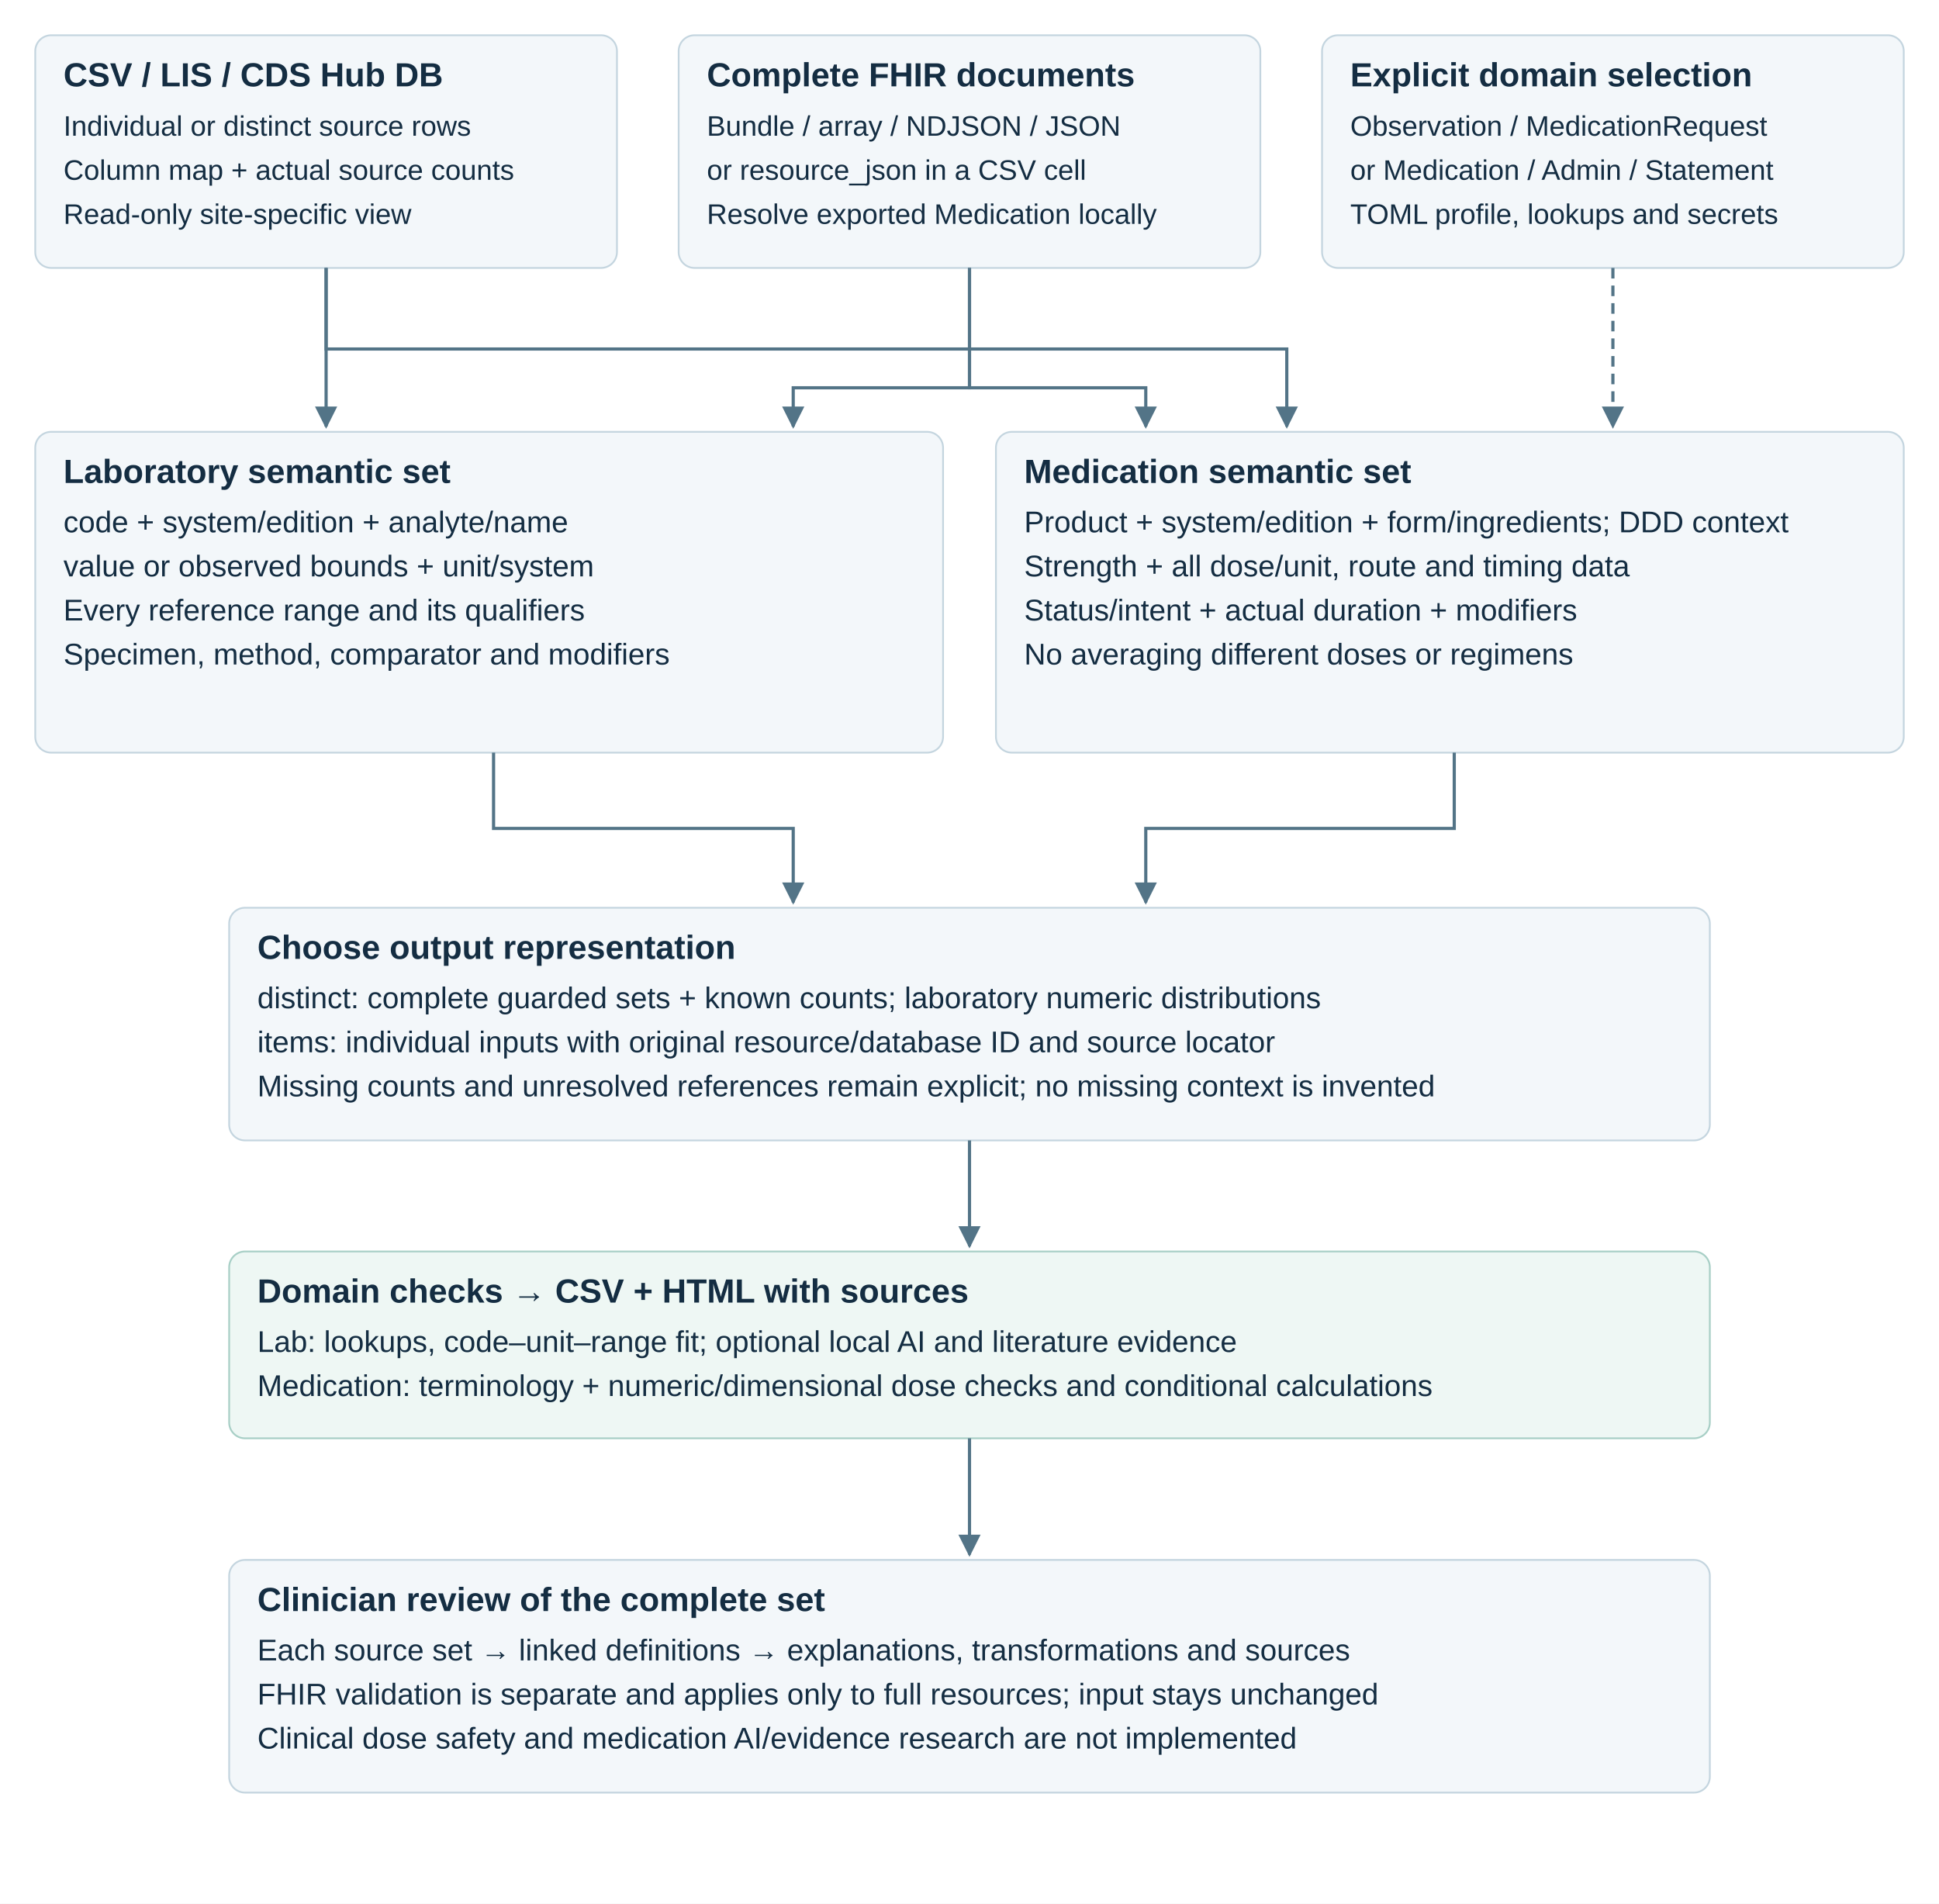
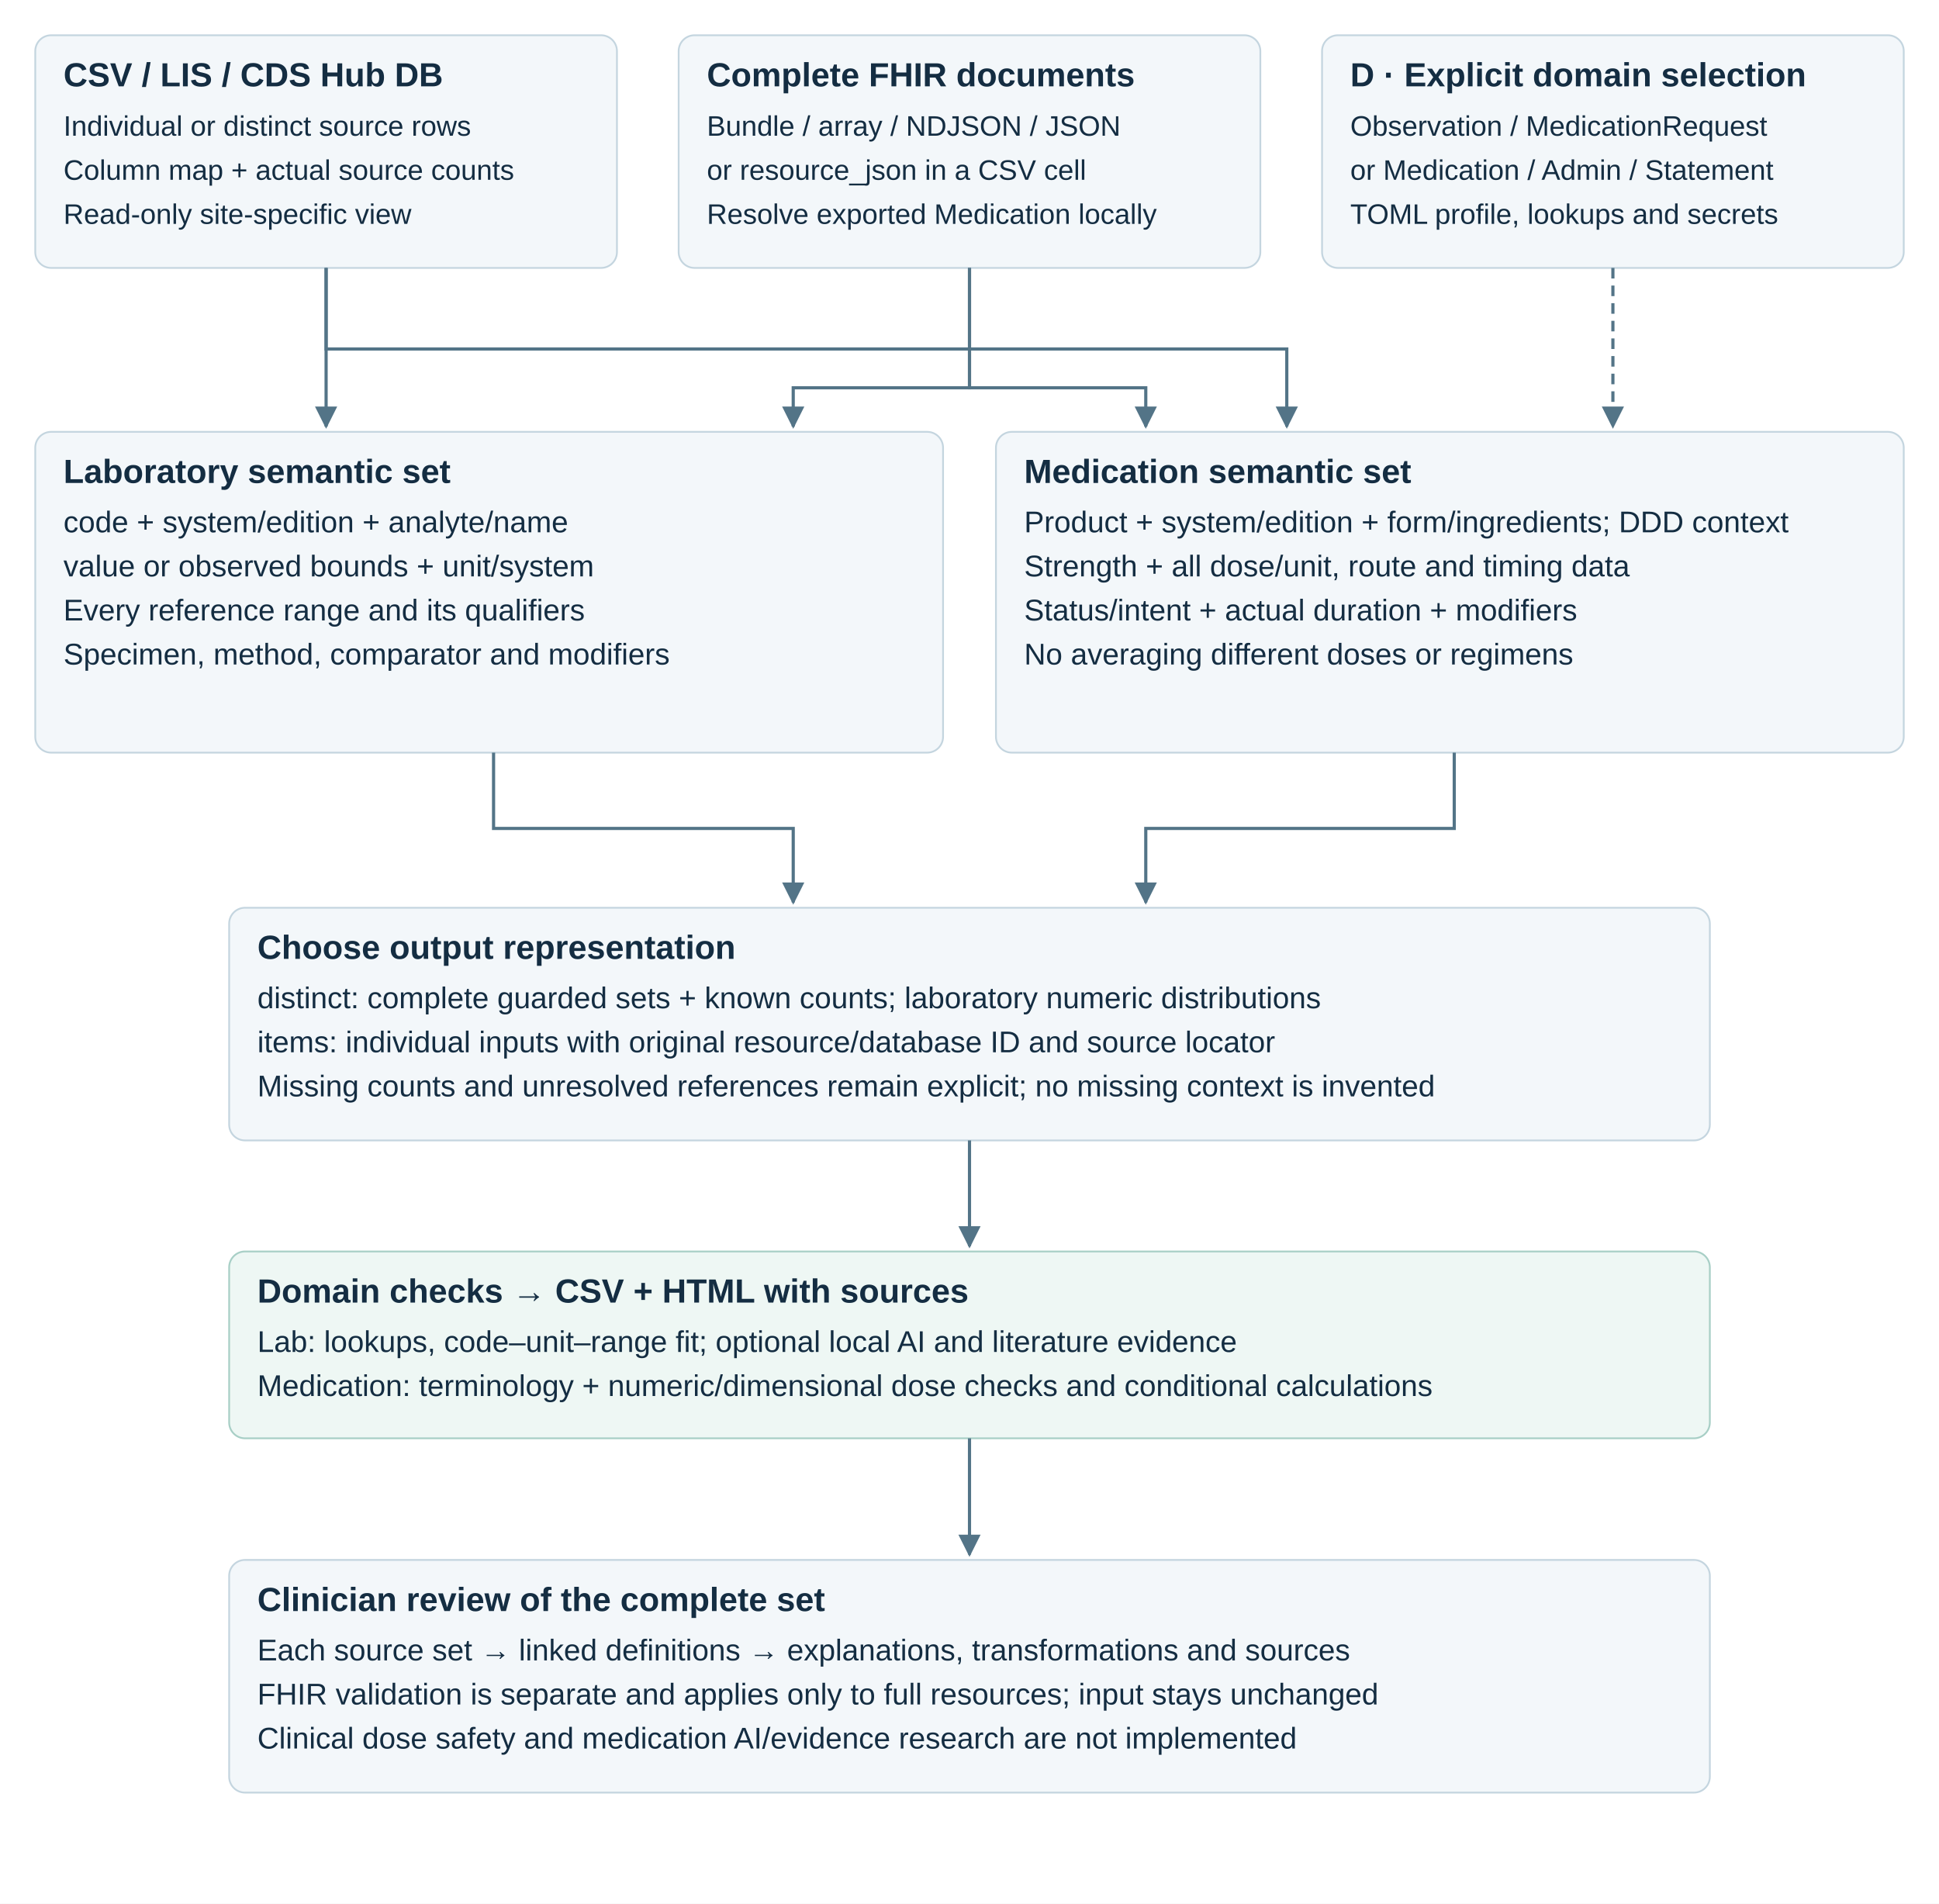
<svg xmlns="http://www.w3.org/2000/svg" width="1100" height="1080" viewBox="0 0 1100 1080" role="img" aria-labelledby="title desc">
  <defs>
    <marker id="arrow" viewBox="0 0 10 10" refX="9" refY="5" markerWidth="7" markerHeight="7" orient="auto-start-reverse">
      <path d="M0 0 L10 5 L0 10z" fill="#537487" />
    </marker>
  </defs>
  <style>text{font-family:Arial,sans-serif;fill:#142d42}.heading{font-size:19px;font-weight:700}.body{font-size:17px}.label{font-size:14px;fill:#526978}</style>
  <rect width="1100" height="100%" fill="white" />
  <g data-node="CSV">
    <rect x="20" y="20" width="330" height="132" rx="9" fill="#f3f7fa" stroke="#c4d5df" />
    <text x="36" y="49" class="heading">CSV / LIS / CDS Hub DB</text>
    <text x="36" y="77" class="body" style="font-size:16px">Individual or distinct source rows</text>
    <text x="36" y="102" class="body" style="font-size:16px">Column map + actual source counts</text>
    <text x="36" y="127" class="body" style="font-size:16px">Read-only site-specific view</text>
  </g>
  <g data-node="FHIR">
    <rect x="385" y="20" width="330" height="132" rx="9" fill="#f3f7fa" stroke="#c4d5df" />
    <text x="401" y="49" class="heading">Complete FHIR documents</text>
    <text x="401" y="77" class="body" style="font-size:16px">Bundle / array / NDJSON / JSON</text>
    <text x="401" y="102" class="body" style="font-size:16px">or resource_json in a CSV cell</text>
    <text x="401" y="127" class="body" style="font-size:16px">Resolve exported Medication locally</text>
  </g>
  <g data-node="CONFIG">
    <rect x="750" y="20" width="330" height="132" rx="9" fill="#f3f7fa" stroke="#c4d5df" />
-     <text x="766" y="49" class="heading">Explicit domain selection</text>
+     <text x="766" y="49" class="heading">D · Explicit domain selection</text>
    <text x="766" y="77" class="body" style="font-size:16px">Observation / MedicationRequest</text>
    <text x="766" y="102" class="body" style="font-size:16px">or Medication / Admin / Statement</text>
    <text x="766" y="127" class="body" style="font-size:16px">TOML profile, lookups and secrets</text>
  </g>
  <g data-node="LAB">
    <rect x="20" y="245" width="515" height="182" rx="9" fill="#f3f7fa" stroke="#c4d5df" />
    <text x="36" y="274" class="heading">Laboratory semantic set</text>
    <text x="36" y="302" class="body">code + system/edition + analyte/name</text>
    <text x="36" y="327" class="body">value or observed bounds + unit/system</text>
    <text x="36" y="352" class="body">Every reference range and its qualifiers</text>
    <text x="36" y="377" class="body">Specimen, method, comparator and modifiers</text>
  </g>
  <g data-node="MED">
    <rect x="565" y="245" width="515" height="182" rx="9" fill="#f3f7fa" stroke="#c4d5df" />
    <text x="581" y="274" class="heading">Medication semantic set</text>
    <text x="581" y="302" class="body">Product + system/edition + form/ingredients; DDD context</text>
    <text x="581" y="327" class="body">Strength + all dose/unit, route and timing data</text>
    <text x="581" y="352" class="body">Status/intent + actual duration + modifiers</text>
    <text x="581" y="377" class="body">No averaging different doses or regimens</text>
  </g>
  <g data-node="GROUP">
    <rect x="130" y="515" width="840" height="132" rx="9" fill="#f3f7fa" stroke="#c4d5df" />
    <text x="146" y="544" class="heading">Choose output representation</text>
    <text x="146" y="572" class="body">distinct: complete guarded sets + known counts; laboratory numeric distributions</text>
    <text x="146" y="597" class="body">items: individual inputs with original resource/database ID and source locator</text>
    <text x="146" y="622" class="body">Missing counts and unresolved references remain explicit; no missing context is invented</text>
  </g>
  <g data-node="CHECK">
    <rect x="130" y="710" width="840" height="106" rx="9" fill="#eef7f4" stroke="#a8cfc6" />
    <text x="146" y="739" class="heading">Domain checks → CSV + HTML with sources</text>
    <text x="146" y="767" class="body">Lab: lookups, code–unit–range fit; optional local AI and literature evidence</text>
    <text x="146" y="792" class="body">Medication: terminology + numeric/dimensional dose checks and conditional calculations</text>
  </g>
  <g data-node="REVIEW">
    <rect x="130" y="885" width="840" height="132" rx="9" fill="#f3f7fa" stroke="#c4d5df" />
    <text x="146" y="914" class="heading">Clinician review of the complete set</text>
    <text x="146" y="942" class="body">Each source set → linked definitions → explanations, transformations and sources</text>
    <text x="146" y="967" class="body">FHIR validation is separate and applies only to full resources; input stays unchanged</text>
    <text x="146" y="992" class="body">Clinical dose safety and medication AI/evidence research are not implemented</text>
  </g>
  <path data-edge="CSV-LAB" d="M185 152 V242" fill="none" stroke="#537487" stroke-width="1.8" marker-end="url(#arrow)" />
  <path data-edge="CSV-MED" d="M185 152 V198 H730 V242" fill="none" stroke="#537487" stroke-width="1.8" marker-end="url(#arrow)" />
  <path data-edge="FHIR-LAB" d="M550 152 V220 H450 V242" fill="none" stroke="#537487" stroke-width="1.8" marker-end="url(#arrow)" />
  <path data-edge="FHIR-MED" d="M550 152 V220 H650 V242" fill="none" stroke="#537487" stroke-width="1.8" marker-end="url(#arrow)" />
  <path data-edge="CONFIG-MED" d="M915 152 V242" fill="none" stroke="#537487" stroke-width="1.8" stroke-dasharray="6 4" marker-end="url(#arrow)" />
  <path data-edge="LAB-GROUP" d="M280 427 V470 H450 V512" fill="none" stroke="#537487" stroke-width="1.8" marker-end="url(#arrow)" />
  <path data-edge="MED-GROUP" d="M825 427 V470 H650 V512" fill="none" stroke="#537487" stroke-width="1.8" marker-end="url(#arrow)" />
  <path data-edge="GROUP-CHECK" d="M550 647 V707" fill="none" stroke="#537487" stroke-width="1.8" marker-end="url(#arrow)" />
  <path data-edge="CHECK-REVIEW" d="M550 816 V882" fill="none" stroke="#537487" stroke-width="1.8" marker-end="url(#arrow)" />
</svg>
